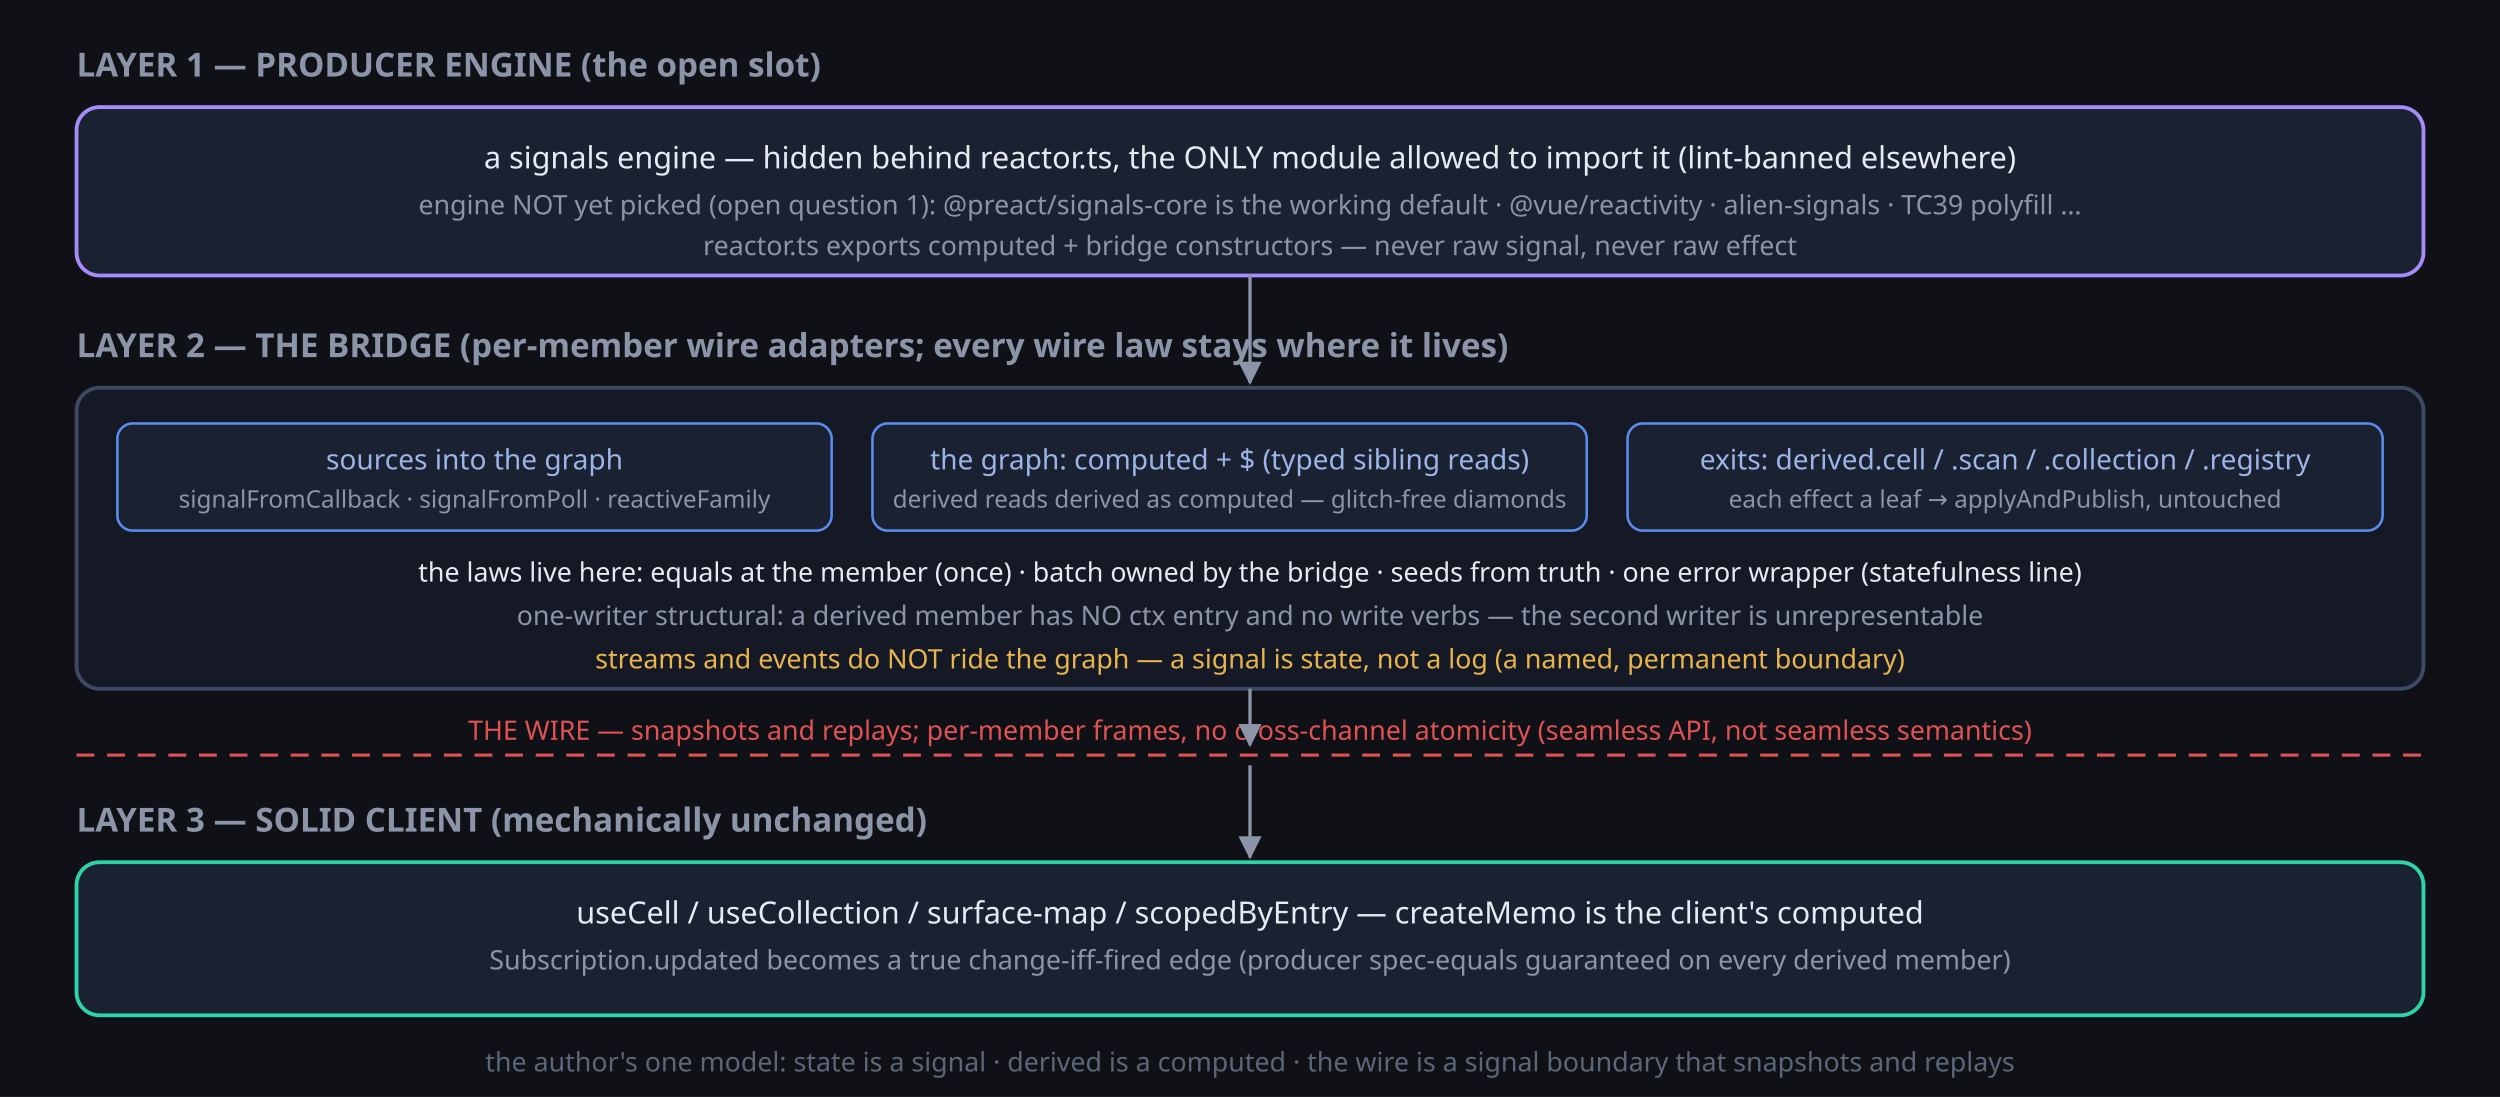
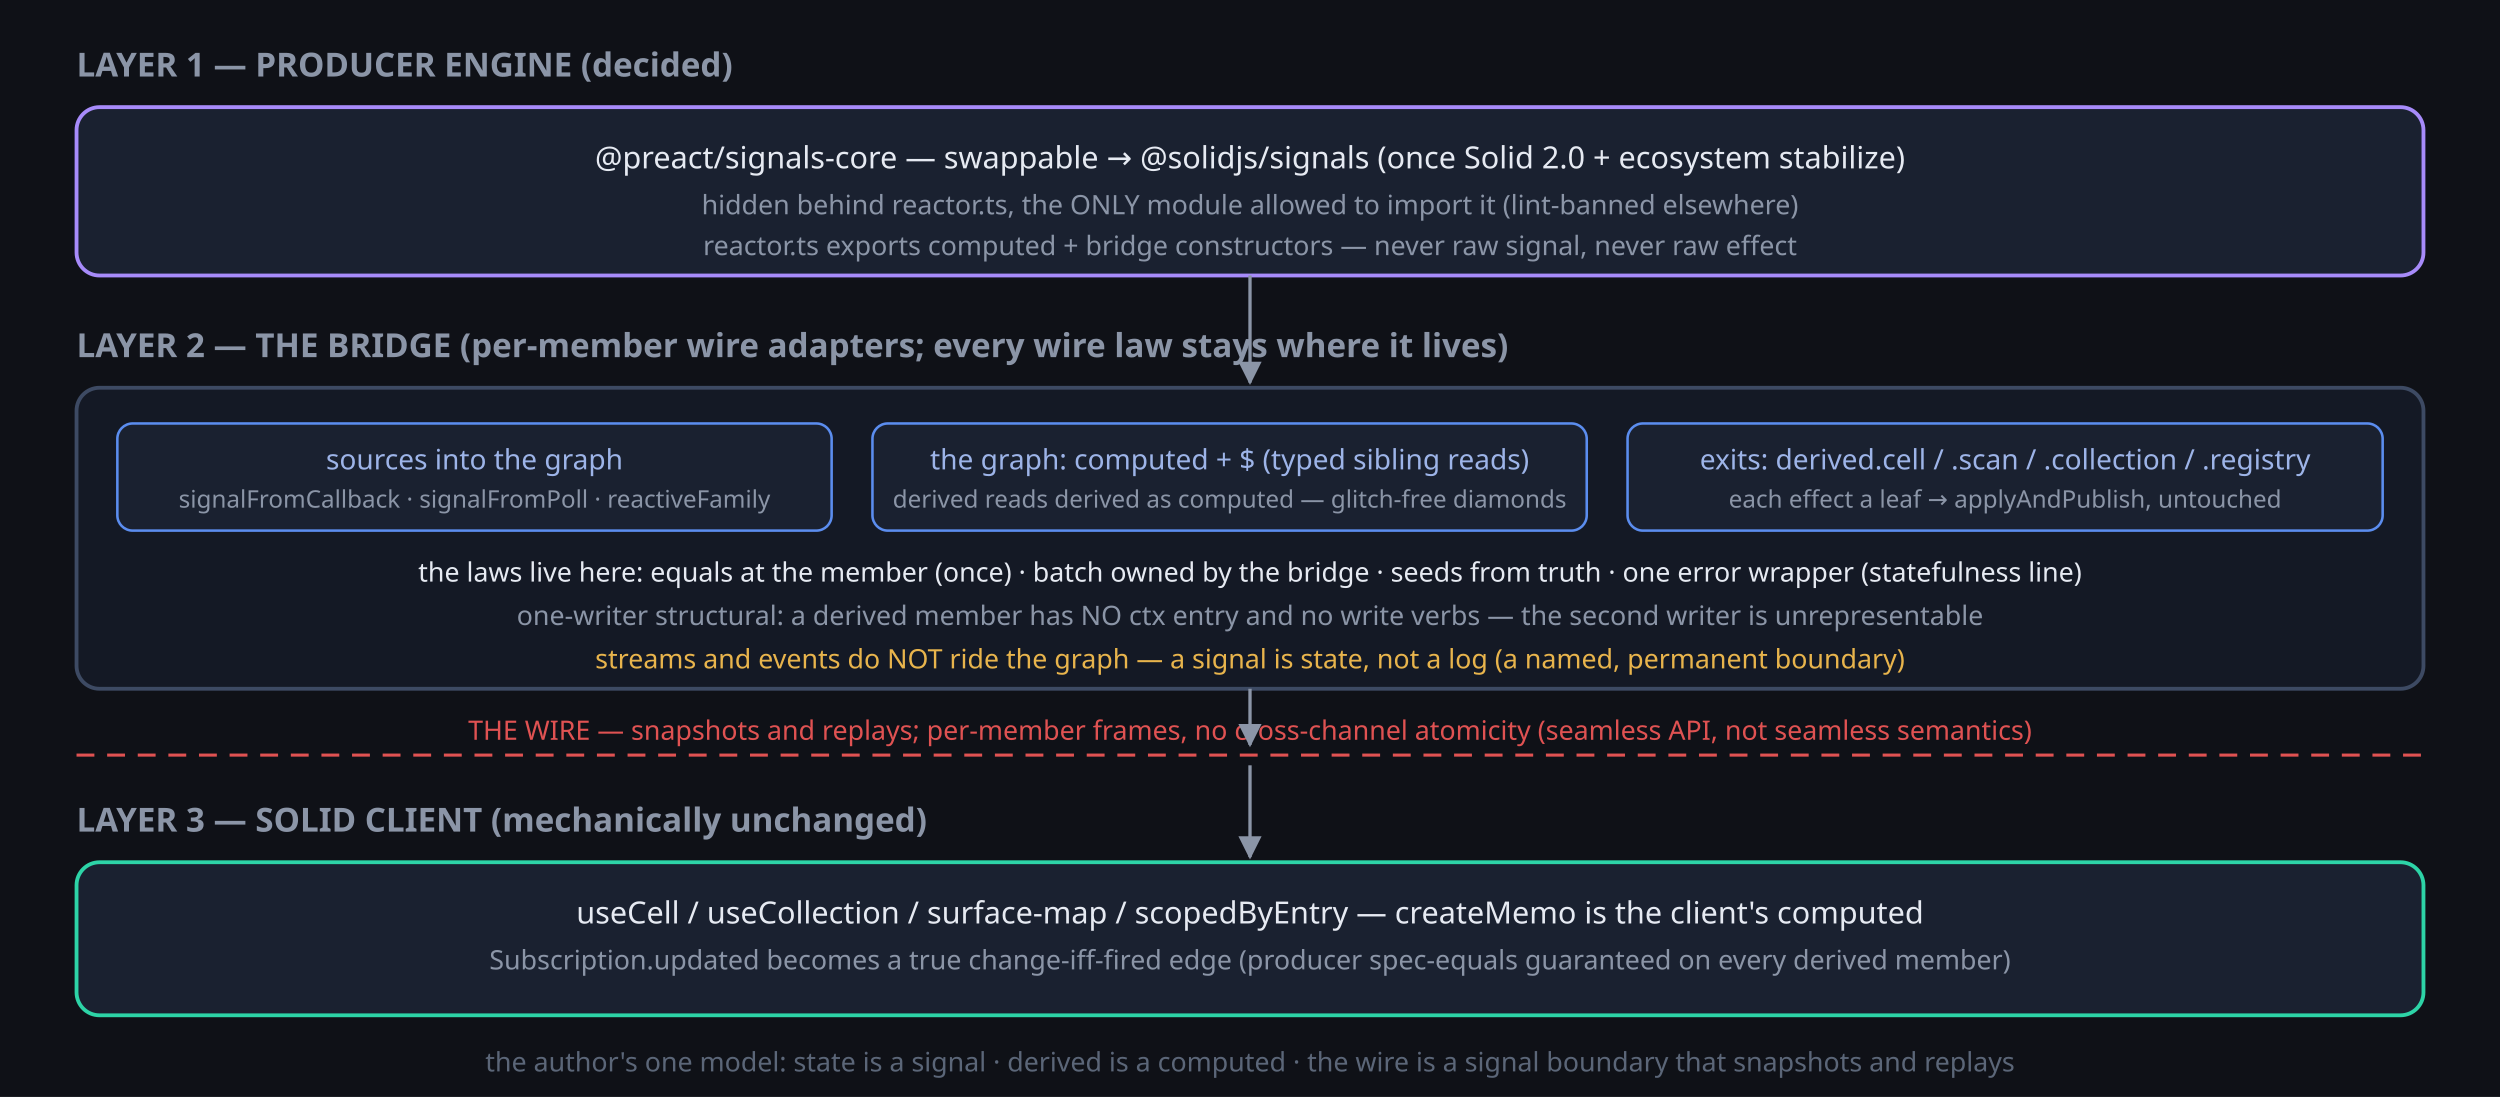
<svg xmlns="http://www.w3.org/2000/svg" viewBox="0 0 980 430" font-family="system-ui, sans-serif">
  <rect width="980" height="430" fill="#0f1117" />
  <defs>
    <marker id="arr" viewBox="0 0 10 10" refX="9" refY="5" markerWidth="7" markerHeight="7" orient="auto-start-reverse">
      <path d="M0 0 L10 5 L0 10 z" fill="#8b95a7" />
    </marker>
  </defs>
-   <text x="30" y="30" fill="#8b95a7" font-size="13" font-weight="600">LAYER 1 — PRODUCER ENGINE (the open slot)</text>
+   <text x="30" y="30" fill="#8b95a7" font-size="13" font-weight="600">LAYER 1 — PRODUCER ENGINE (decided)</text>
  <rect x="30" y="42" width="920" height="66" rx="9" fill="#1a2130" stroke="#a78bfa" stroke-width="1.5" />
-   <text x="490" y="66" fill="#e6eaf2" font-size="12" text-anchor="middle">a signals engine — hidden behind reactor.ts, the ONLY module allowed to import it (lint-banned elsewhere)</text>
-   <text x="490" y="84" fill="#8b95a7" font-size="10.5" text-anchor="middle">engine NOT yet picked (open question 1): @preact/signals-core is the working default · @vue/reactivity · alien-signals · TC39 polyfill …</text>
+   <text x="490" y="66" fill="#e6eaf2" font-size="12" text-anchor="middle">@preact/signals-core — swappable → @solidjs/signals (once Solid 2.0 + ecosystem stabilize)</text>
+   <text x="490" y="84" fill="#8b95a7" font-size="10.5" text-anchor="middle">hidden behind reactor.ts, the ONLY module allowed to import it (lint-banned elsewhere)</text>
  <text x="490" y="100" fill="#8b95a7" font-size="10.5" text-anchor="middle">reactor.ts exports computed + bridge constructors — never raw signal, never raw effect</text>
  <text x="30" y="140" fill="#8b95a7" font-size="13" font-weight="600">LAYER 2 — THE BRIDGE (per-member wire adapters; every wire law stays where it lives)</text>
  <rect x="30" y="152" width="920" height="118" rx="9" fill="#141925" stroke="#3d4a63" stroke-width="1.5" />
  <rect x="46" y="166" width="280" height="42" rx="6" fill="#1a2130" stroke="#5b8def" />
  <text x="186" y="184" fill="#9db4e8" font-size="11" text-anchor="middle">sources into the graph</text>
  <text x="186" y="199" fill="#8b95a7" font-size="9.5" text-anchor="middle">signalFromCallback · signalFromPoll · reactiveFamily</text>
  <rect x="342" y="166" width="280" height="42" rx="6" fill="#1a2130" stroke="#5b8def" />
  <text x="482" y="184" fill="#9db4e8" font-size="11" text-anchor="middle">the graph: computed + $ (typed sibling reads)</text>
  <text x="482" y="199" fill="#8b95a7" font-size="9.5" text-anchor="middle">derived reads derived as computed — glitch-free diamonds</text>
  <rect x="638" y="166" width="296" height="42" rx="6" fill="#1a2130" stroke="#5b8def" />
  <text x="786" y="184" fill="#9db4e8" font-size="11" text-anchor="middle">exits: derived.cell / .scan / .collection / .registry</text>
  <text x="786" y="199" fill="#8b95a7" font-size="9.5" text-anchor="middle">each effect a leaf → applyAndPublish, untouched</text>
  <text x="490" y="228" fill="#e6eaf2" font-size="10.5" text-anchor="middle">the laws live here: equals at the member (once) · batch owned by the bridge · seeds from truth · one error wrapper (statefulness line)</text>
  <text x="490" y="245" fill="#8b95a7" font-size="10.5" text-anchor="middle">one-writer structural: a derived member has NO ctx entry and no write verbs — the second writer is unrepresentable</text>
  <text x="490" y="262" fill="#e8b44c" font-size="10.5" text-anchor="middle">streams and events do NOT ride the graph — a signal is state, not a log (a named, permanent boundary)</text>
  <line x1="30" y1="296" x2="950" y2="296" stroke="#e05252" stroke-width="1.2" stroke-dasharray="7 5" />
  <text x="490" y="290" fill="#e05252" font-size="10.5" text-anchor="middle">THE WIRE — snapshots and replays; per-member frames, no cross-channel atomicity (seamless API, not seamless semantics)</text>
  <text x="30" y="326" fill="#8b95a7" font-size="13" font-weight="600">LAYER 3 — SOLID CLIENT (mechanically unchanged)</text>
  <rect x="30" y="338" width="920" height="60" rx="9" fill="#1a2130" stroke="#2dd4a7" stroke-width="1.5" />
  <text x="490" y="362" fill="#e6eaf2" font-size="12" text-anchor="middle">useCell / useCollection / surface-map / scopedByEntry — createMemo is the client's computed</text>
  <text x="490" y="380" fill="#8b95a7" font-size="10.5" text-anchor="middle">Subscription.updated becomes a true change-iff-fired edge (producer spec-equals guaranteed on every derived member)</text>
  <line x1="490" y1="108" x2="490" y2="150" stroke="#8b95a7" stroke-width="1.3" marker-end="url(#arr)" />
  <line x1="490" y1="270" x2="490" y2="292" stroke="#8b95a7" stroke-width="1.3" marker-end="url(#arr)" />
  <line x1="490" y1="300" x2="490" y2="336" stroke="#8b95a7" stroke-width="1.3" marker-end="url(#arr)" />
  <text x="490" y="420" fill="#5b6678" font-size="10.5" text-anchor="middle">the author's one model: state is a signal · derived is a computed · the wire is a signal boundary that snapshots and replays</text>
</svg>
